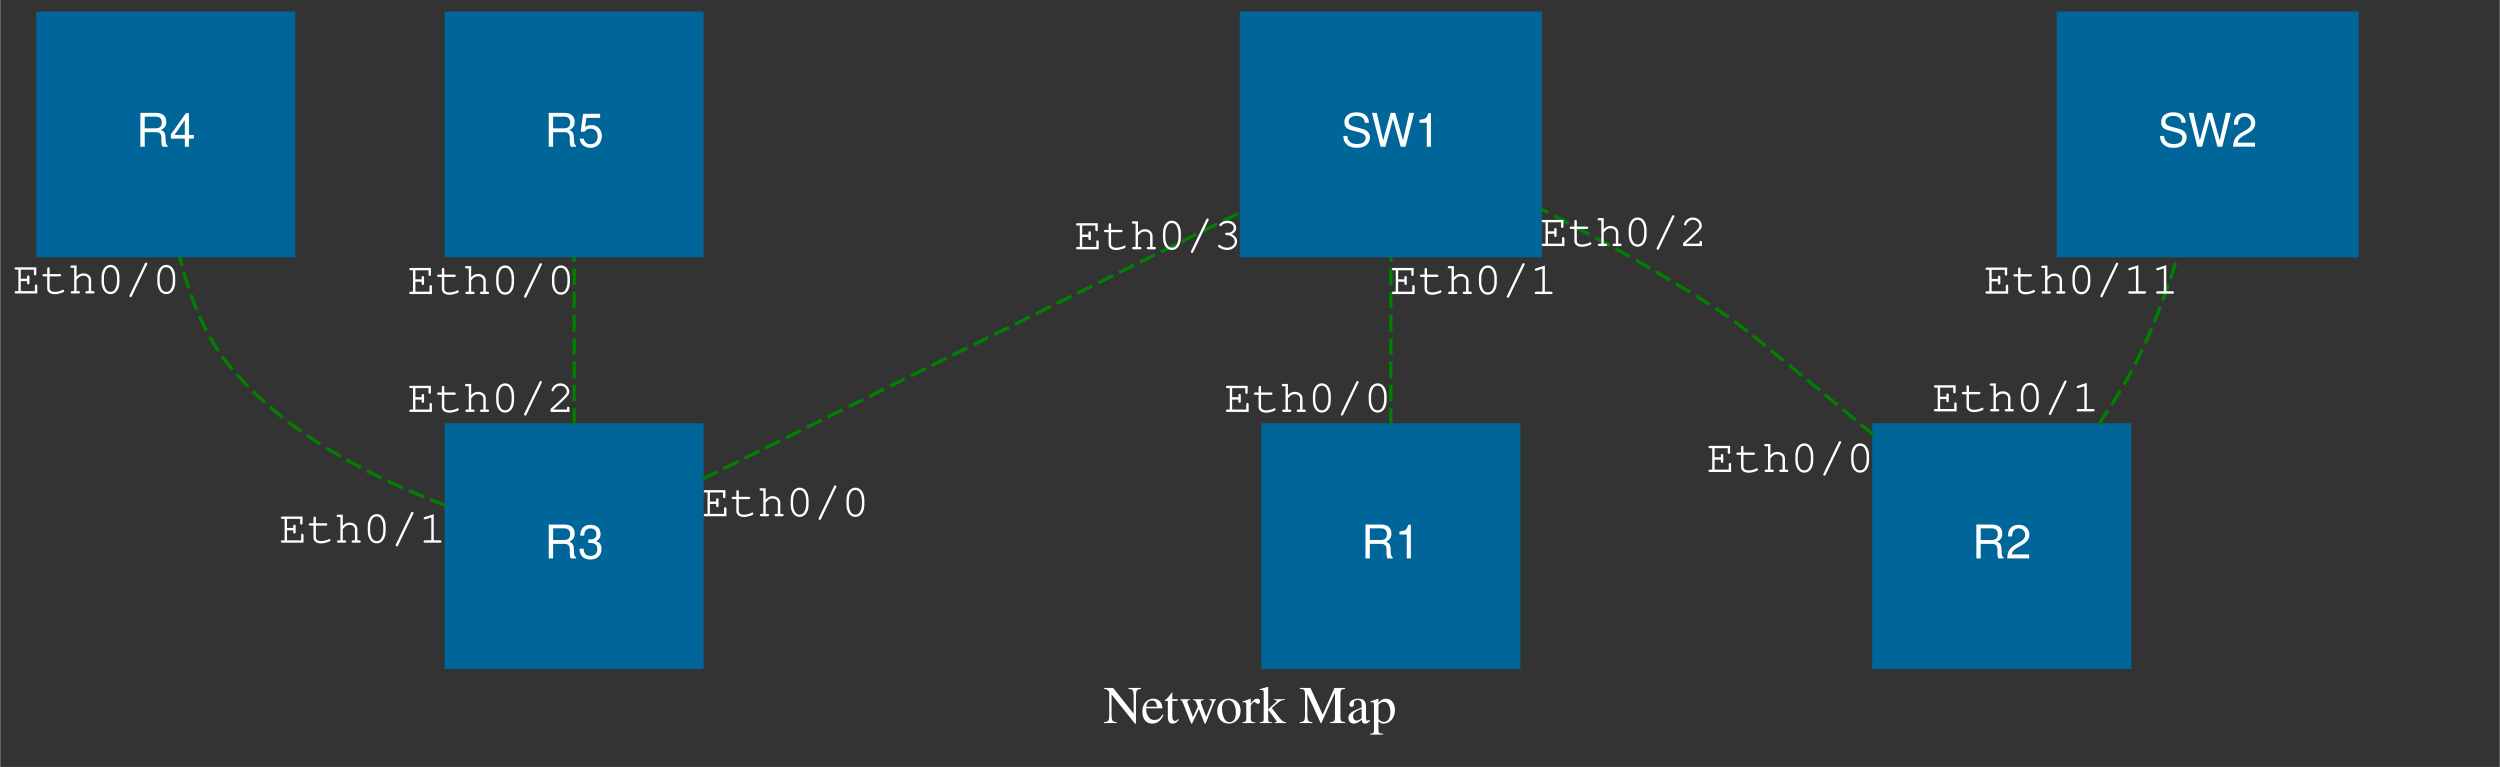
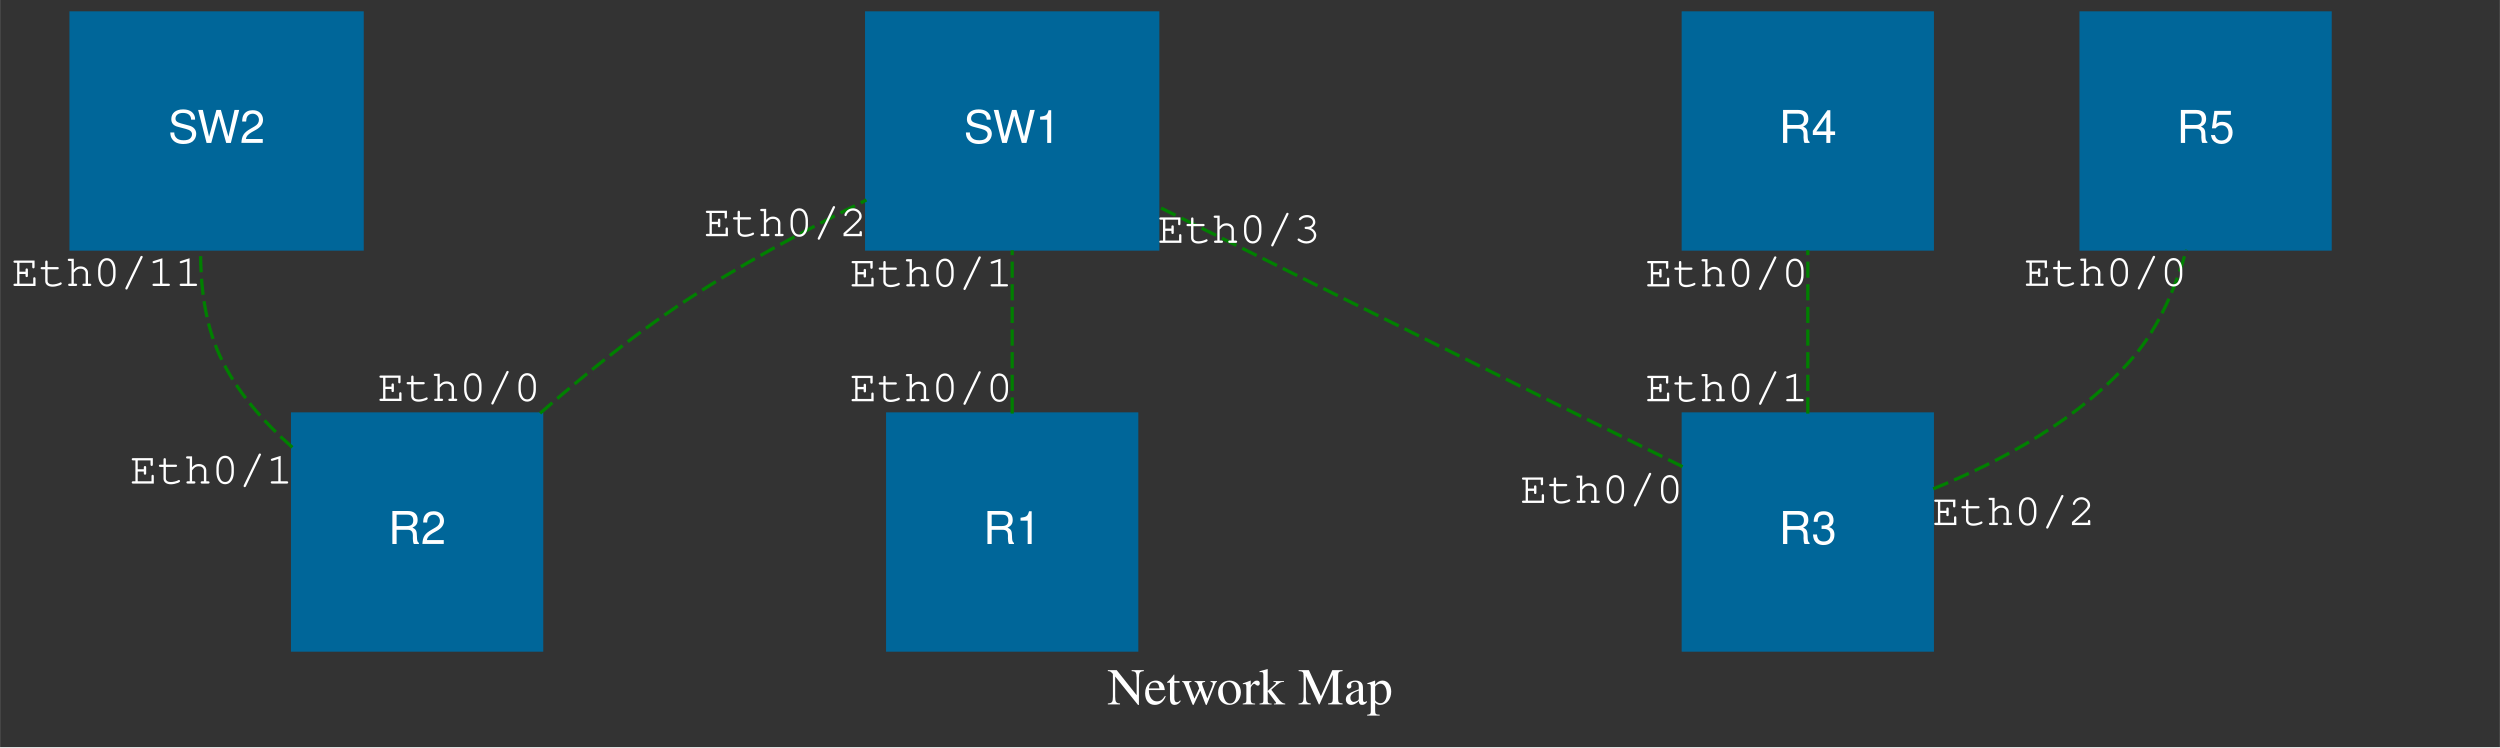
- <svg xmlns="http://www.w3.org/2000/svg" width="753pt" height="231pt" viewBox="0.00 0.00 752.86 231.00">
+ <svg xmlns="http://www.w3.org/2000/svg" width="773pt" height="231pt" viewBox="0.00 0.00 772.94 231.00">
  <g id="graph0" class="graph" transform="scale(1 1) rotate(0) translate(4 227)">
-     <polygon fill="#333333" stroke="transparent" points="-4,4 -4,-227 748.86,-227 748.86,4 -4,4" />
-     <text text-anchor="middle" x="372.43" y="-9.2" font-family="Times,serif" font-size="16.00" fill="white">Network Map</text>
+     <polygon fill="#333333" stroke="transparent" points="-4,4 -4,-227 768.94,-227 768.94,4 -4,4" />
+     <text text-anchor="middle" x="382.47" y="-9.2" font-family="Times,serif" font-size="16.00" fill="white">Network Map</text>
    <g id="node1" class="node">
-       <polygon fill="#006699" stroke="#006699" points="207.36,-99 130.36,-99 130.36,-26 207.36,-26 207.36,-99" />
-       <text text-anchor="middle" x="168.86" y="-58.8" font-family="Helvetica,sans-Serif" font-size="14.00" fill="white">R3</text>
+       <polygon fill="#006699" stroke="#006699" points="347.44,-99 270.44,-99 270.44,-26 347.44,-26 347.44,-99" />
+       <text text-anchor="middle" x="308.94" y="-58.8" font-family="Helvetica,sans-Serif" font-size="14.00" fill="white">R1</text>
+     </g>
+     <g id="node7" class="node">
+       <polygon fill="#006699" stroke="#006699" points="353.94,-223 263.94,-223 263.94,-150 353.94,-150 353.94,-223" />
+       <text text-anchor="middle" x="308.94" y="-182.8" font-family="Helvetica,sans-Serif" font-size="14.00" fill="white">SW1</text>
+     </g>
+     <g id="edge1" class="edge">
+       <path fill="none" stroke="green" stroke-dasharray="5,2" d="M308.94,-99.12C308.94,-115.01 308.94,-133.7 308.94,-149.63" />
+       <text text-anchor="middle" x="358.94" y="-120.8" font-family="Courier,monospace" font-size="14.00" fill="white">            </text>
+       <text text-anchor="middle" x="283.94" y="-138.43" font-family="Courier,monospace" font-size="14.00" fill="white">Eth0/1</text>
+       <text text-anchor="middle" x="283.94" y="-102.92" font-family="Courier,monospace" font-size="14.00" fill="white">Eth0/0</text>
+     </g>
+     <g id="node2" class="node">
+       <polygon fill="#006699" stroke="#006699" points="163.44,-99 86.44,-99 86.44,-26 163.44,-26 163.44,-99" />
+       <text text-anchor="middle" x="124.94" y="-58.8" font-family="Helvetica,sans-Serif" font-size="14.00" fill="white">R2</text>
+     </g>
+     <g id="node5" class="node">
+       <polygon fill="#006699" stroke="#006699" points="107.94,-223 17.94,-223 17.94,-150 107.94,-150 107.94,-223" />
+       <text text-anchor="middle" x="62.94" y="-182.8" font-family="Helvetica,sans-Serif" font-size="14.00" fill="white">SW2</text>
+     </g>
+     <g id="edge3" class="edge">
+       <path fill="none" stroke="green" stroke-dasharray="5,2" d="M86.37,-88.67C77.37,-96.58 68.96,-106.13 63.94,-117 59.3,-127.04 57.9,-138.83 58,-149.77" />
+       <text text-anchor="middle" x="113.94" y="-120.8" font-family="Courier,monospace" font-size="14.00" fill="white">            </text>
+       <text text-anchor="middle" x="29" y="-138.57" font-family="Courier,monospace" font-size="14.00" fill="white">Eth0/11</text>
+       <text text-anchor="middle" x="61.37" y="-77.47" font-family="Courier,monospace" font-size="14.00" fill="white">Eth0/1</text>
+     </g>
+     <g id="edge2" class="edge">
+       <path fill="none" stroke="green" stroke-dasharray="5,2" d="M162.96,-99.21C175.79,-110.38 190.52,-122.31 204.94,-132 223.4,-144.4 245.09,-155.98 263.88,-165.17" />
+       <text text-anchor="middle" x="254.94" y="-120.8" font-family="Courier,monospace" font-size="14.00" fill="white">            </text>
+       <text text-anchor="middle" x="238.88" y="-153.97" font-family="Courier,monospace" font-size="14.00" fill="white">Eth0/2</text>
+       <text text-anchor="middle" x="137.96" y="-103.01" font-family="Courier,monospace" font-size="14.00" fill="white">Eth0/0</text>
+     </g>
+     <g id="node3" class="node">
+       <polygon fill="#006699" stroke="#006699" points="593.44,-223 516.44,-223 516.44,-150 593.44,-150 593.44,-223" />
+       <text text-anchor="middle" x="554.94" y="-182.8" font-family="Helvetica,sans-Serif" font-size="14.00" fill="white">R4</text>
    </g>
    <g id="node4" class="node">
-       <polygon fill="#006699" stroke="#006699" points="84.36,-223 7.36,-223 7.36,-150 84.36,-150 84.36,-223" />
-       <text text-anchor="middle" x="45.86" y="-182.8" font-family="Helvetica,sans-Serif" font-size="14.00" fill="white">R4</text>
+       <polygon fill="#006699" stroke="#006699" points="716.44,-223 639.44,-223 639.44,-150 716.44,-150 716.44,-223" />
+       <text text-anchor="middle" x="677.94" y="-182.8" font-family="Helvetica,sans-Serif" font-size="14.00" fill="white">R5</text>
+     </g>
+     <g id="node6" class="node">
+       <polygon fill="#006699" stroke="#006699" points="593.44,-99 516.44,-99 516.44,-26 593.44,-26 593.44,-99" />
+       <text text-anchor="middle" x="554.94" y="-58.8" font-family="Helvetica,sans-Serif" font-size="14.00" fill="white">R3</text>
    </g>
    <g id="edge5" class="edge">
-       <path fill="none" stroke="green" stroke-dasharray="5,2" d="M130.19,-74.74C108.08,-83.05 81.52,-96.53 64.86,-117 57.3,-126.28 52.75,-138.37 50,-149.8" />
-       <text text-anchor="middle" x="114.86" y="-120.8" font-family="Courier,monospace" font-size="14.00" fill="white">            </text>
-       <text text-anchor="middle" x="25" y="-138.6" font-family="Courier,monospace" font-size="14.00" fill="white">Eth0/0</text>
-       <text text-anchor="middle" x="105.19" y="-63.54" font-family="Courier,monospace" font-size="14.00" fill="white">Eth0/1</text>
+       <path fill="none" stroke="green" stroke-dasharray="5,2" d="M554.94,-99.12C554.94,-115.01 554.94,-133.7 554.94,-149.63" />
+       <text text-anchor="middle" x="604.94" y="-120.8" font-family="Courier,monospace" font-size="14.00" fill="white">            </text>
+       <text text-anchor="middle" x="529.94" y="-138.43" font-family="Courier,monospace" font-size="14.00" fill="white">Eth0/0</text>
+       <text text-anchor="middle" x="529.94" y="-102.92" font-family="Courier,monospace" font-size="14.00" fill="white">Eth0/1</text>
    </g>
-     <g id="node5" class="node">
-       <polygon fill="#006699" stroke="#006699" points="459.86,-223 369.86,-223 369.86,-150 459.86,-150 459.86,-223" />
-       <text text-anchor="middle" x="414.86" y="-182.8" font-family="Helvetica,sans-Serif" font-size="14.00" fill="white">SW1</text>
+     <g id="edge6" class="edge">
+       <path fill="none" stroke="green" stroke-dasharray="5,2" d="M593.71,-75.85C614.78,-84.36 639.76,-97.68 655.94,-117 663.72,-126.29 668.76,-138.37 672.03,-149.8" />
+       <text text-anchor="middle" x="714.94" y="-120.8" font-family="Courier,monospace" font-size="14.00" fill="white">            </text>
+       <text text-anchor="middle" x="647.03" y="-138.6" font-family="Courier,monospace" font-size="14.00" fill="white">Eth0/0</text>
+       <text text-anchor="middle" x="618.71" y="-64.65" font-family="Courier,monospace" font-size="14.00" fill="white">Eth0/2</text>
    </g>
    <g id="edge4" class="edge">
-       <path fill="none" stroke="green" stroke-dasharray="5,2" d="M207.57,-82.7C251.54,-104.51 323.21,-140.05 369.7,-163.1" />
-       <text text-anchor="middle" x="355.86" y="-120.8" font-family="Courier,monospace" font-size="14.00" fill="white">            </text>
-       <text text-anchor="middle" x="344.7" y="-151.9" font-family="Courier,monospace" font-size="14.00" fill="white">Eth0/3</text>
-       <text text-anchor="middle" x="232.57" y="-71.5" font-family="Courier,monospace" font-size="14.00" fill="white">Eth0/0</text>
-     </g>
-     <g id="node6" class="node">
-       <polygon fill="#006699" stroke="#006699" points="207.36,-223 130.36,-223 130.36,-150 207.36,-150 207.36,-223" />
-       <text text-anchor="middle" x="168.86" y="-182.8" font-family="Helvetica,sans-Serif" font-size="14.00" fill="white">R5</text>
-     </g>
-     <g id="edge6" class="edge">
-       <path fill="none" stroke="green" stroke-dasharray="5,2" d="M168.86,-99.12C168.86,-115.01 168.86,-133.7 168.86,-149.63" />
-       <text text-anchor="middle" x="218.86" y="-120.8" font-family="Courier,monospace" font-size="14.00" fill="white">            </text>
-       <text text-anchor="middle" x="143.86" y="-138.43" font-family="Courier,monospace" font-size="14.00" fill="white">Eth0/0</text>
-       <text text-anchor="middle" x="143.86" y="-102.92" font-family="Courier,monospace" font-size="14.00" fill="white">Eth0/2</text>
-     </g>
-     <g id="node2" class="node">
-       <polygon fill="#006699" stroke="#006699" points="637.36,-99 560.36,-99 560.36,-26 637.36,-26 637.36,-99" />
-       <text text-anchor="middle" x="598.86" y="-58.8" font-family="Helvetica,sans-Serif" font-size="14.00" fill="white">R2</text>
-     </g>
-     <g id="edge2" class="edge">
-       <path fill="none" stroke="green" stroke-dasharray="5,2" d="M560.18,-96.03C540.94,-112.09 520.76,-128.73 515.86,-132 498.28,-143.73 477.85,-154.96 459.98,-164.08" />
-       <text text-anchor="middle" x="583.86" y="-120.8" font-family="Courier,monospace" font-size="14.00" fill="white">            </text>
-       <text text-anchor="middle" x="484.98" y="-152.88" font-family="Courier,monospace" font-size="14.00" fill="white">Eth0/2</text>
-       <text text-anchor="middle" x="535.18" y="-84.83" font-family="Courier,monospace" font-size="14.00" fill="white">Eth0/0</text>
-     </g>
-     <g id="node7" class="node">
-       <polygon fill="#006699" stroke="#006699" points="705.86,-223 615.86,-223 615.86,-150 705.86,-150 705.86,-223" />
-       <text text-anchor="middle" x="660.86" y="-182.8" font-family="Helvetica,sans-Serif" font-size="14.00" fill="white">SW2</text>
-     </g>
-     <g id="edge3" class="edge">
-       <path fill="none" stroke="green" stroke-dasharray="5,2" d="M628.1,-99.28C632.04,-105.01 635.78,-111.02 638.86,-117 644.13,-127.21 648.45,-138.93 651.83,-149.75" />
-       <text text-anchor="middle" x="694.86" y="-120.8" font-family="Courier,monospace" font-size="14.00" fill="white">            </text>
-       <text text-anchor="middle" x="622.83" y="-138.55" font-family="Courier,monospace" font-size="14.00" fill="white">Eth0/11</text>
-       <text text-anchor="middle" x="603.1" y="-103.08" font-family="Courier,monospace" font-size="14.00" fill="white">Eth0/1</text>
-     </g>
-     <g id="node3" class="node">
-       <polygon fill="#006699" stroke="#006699" points="453.36,-99 376.36,-99 376.36,-26 453.36,-26 453.36,-99" />
-       <text text-anchor="middle" x="414.86" y="-58.8" font-family="Helvetica,sans-Serif" font-size="14.00" fill="white">R1</text>
-     </g>
-     <g id="edge1" class="edge">
-       <path fill="none" stroke="green" stroke-dasharray="5,2" d="M414.86,-99.12C414.86,-115.01 414.86,-133.7 414.86,-149.63" />
-       <text text-anchor="middle" x="464.86" y="-120.8" font-family="Courier,monospace" font-size="14.00" fill="white">            </text>
-       <text text-anchor="middle" x="439.86" y="-138.43" font-family="Courier,monospace" font-size="14.00" fill="white">Eth0/1</text>
-       <text text-anchor="middle" x="389.86" y="-102.92" font-family="Courier,monospace" font-size="14.00" fill="white">Eth0/0</text>
+       <path fill="none" stroke="green" stroke-dasharray="5,2" d="M516.23,-82.7C472.26,-104.51 400.59,-140.05 354.1,-163.1" />
+       <text text-anchor="middle" x="496.94" y="-120.8" font-family="Courier,monospace" font-size="14.00" fill="white">            </text>
+       <text text-anchor="middle" x="379.1" y="-151.9" font-family="Courier,monospace" font-size="14.00" fill="white">Eth0/3</text>
+       <text text-anchor="middle" x="491.23" y="-71.5" font-family="Courier,monospace" font-size="14.00" fill="white">Eth0/0</text>
    </g>
  </g>
</svg>
